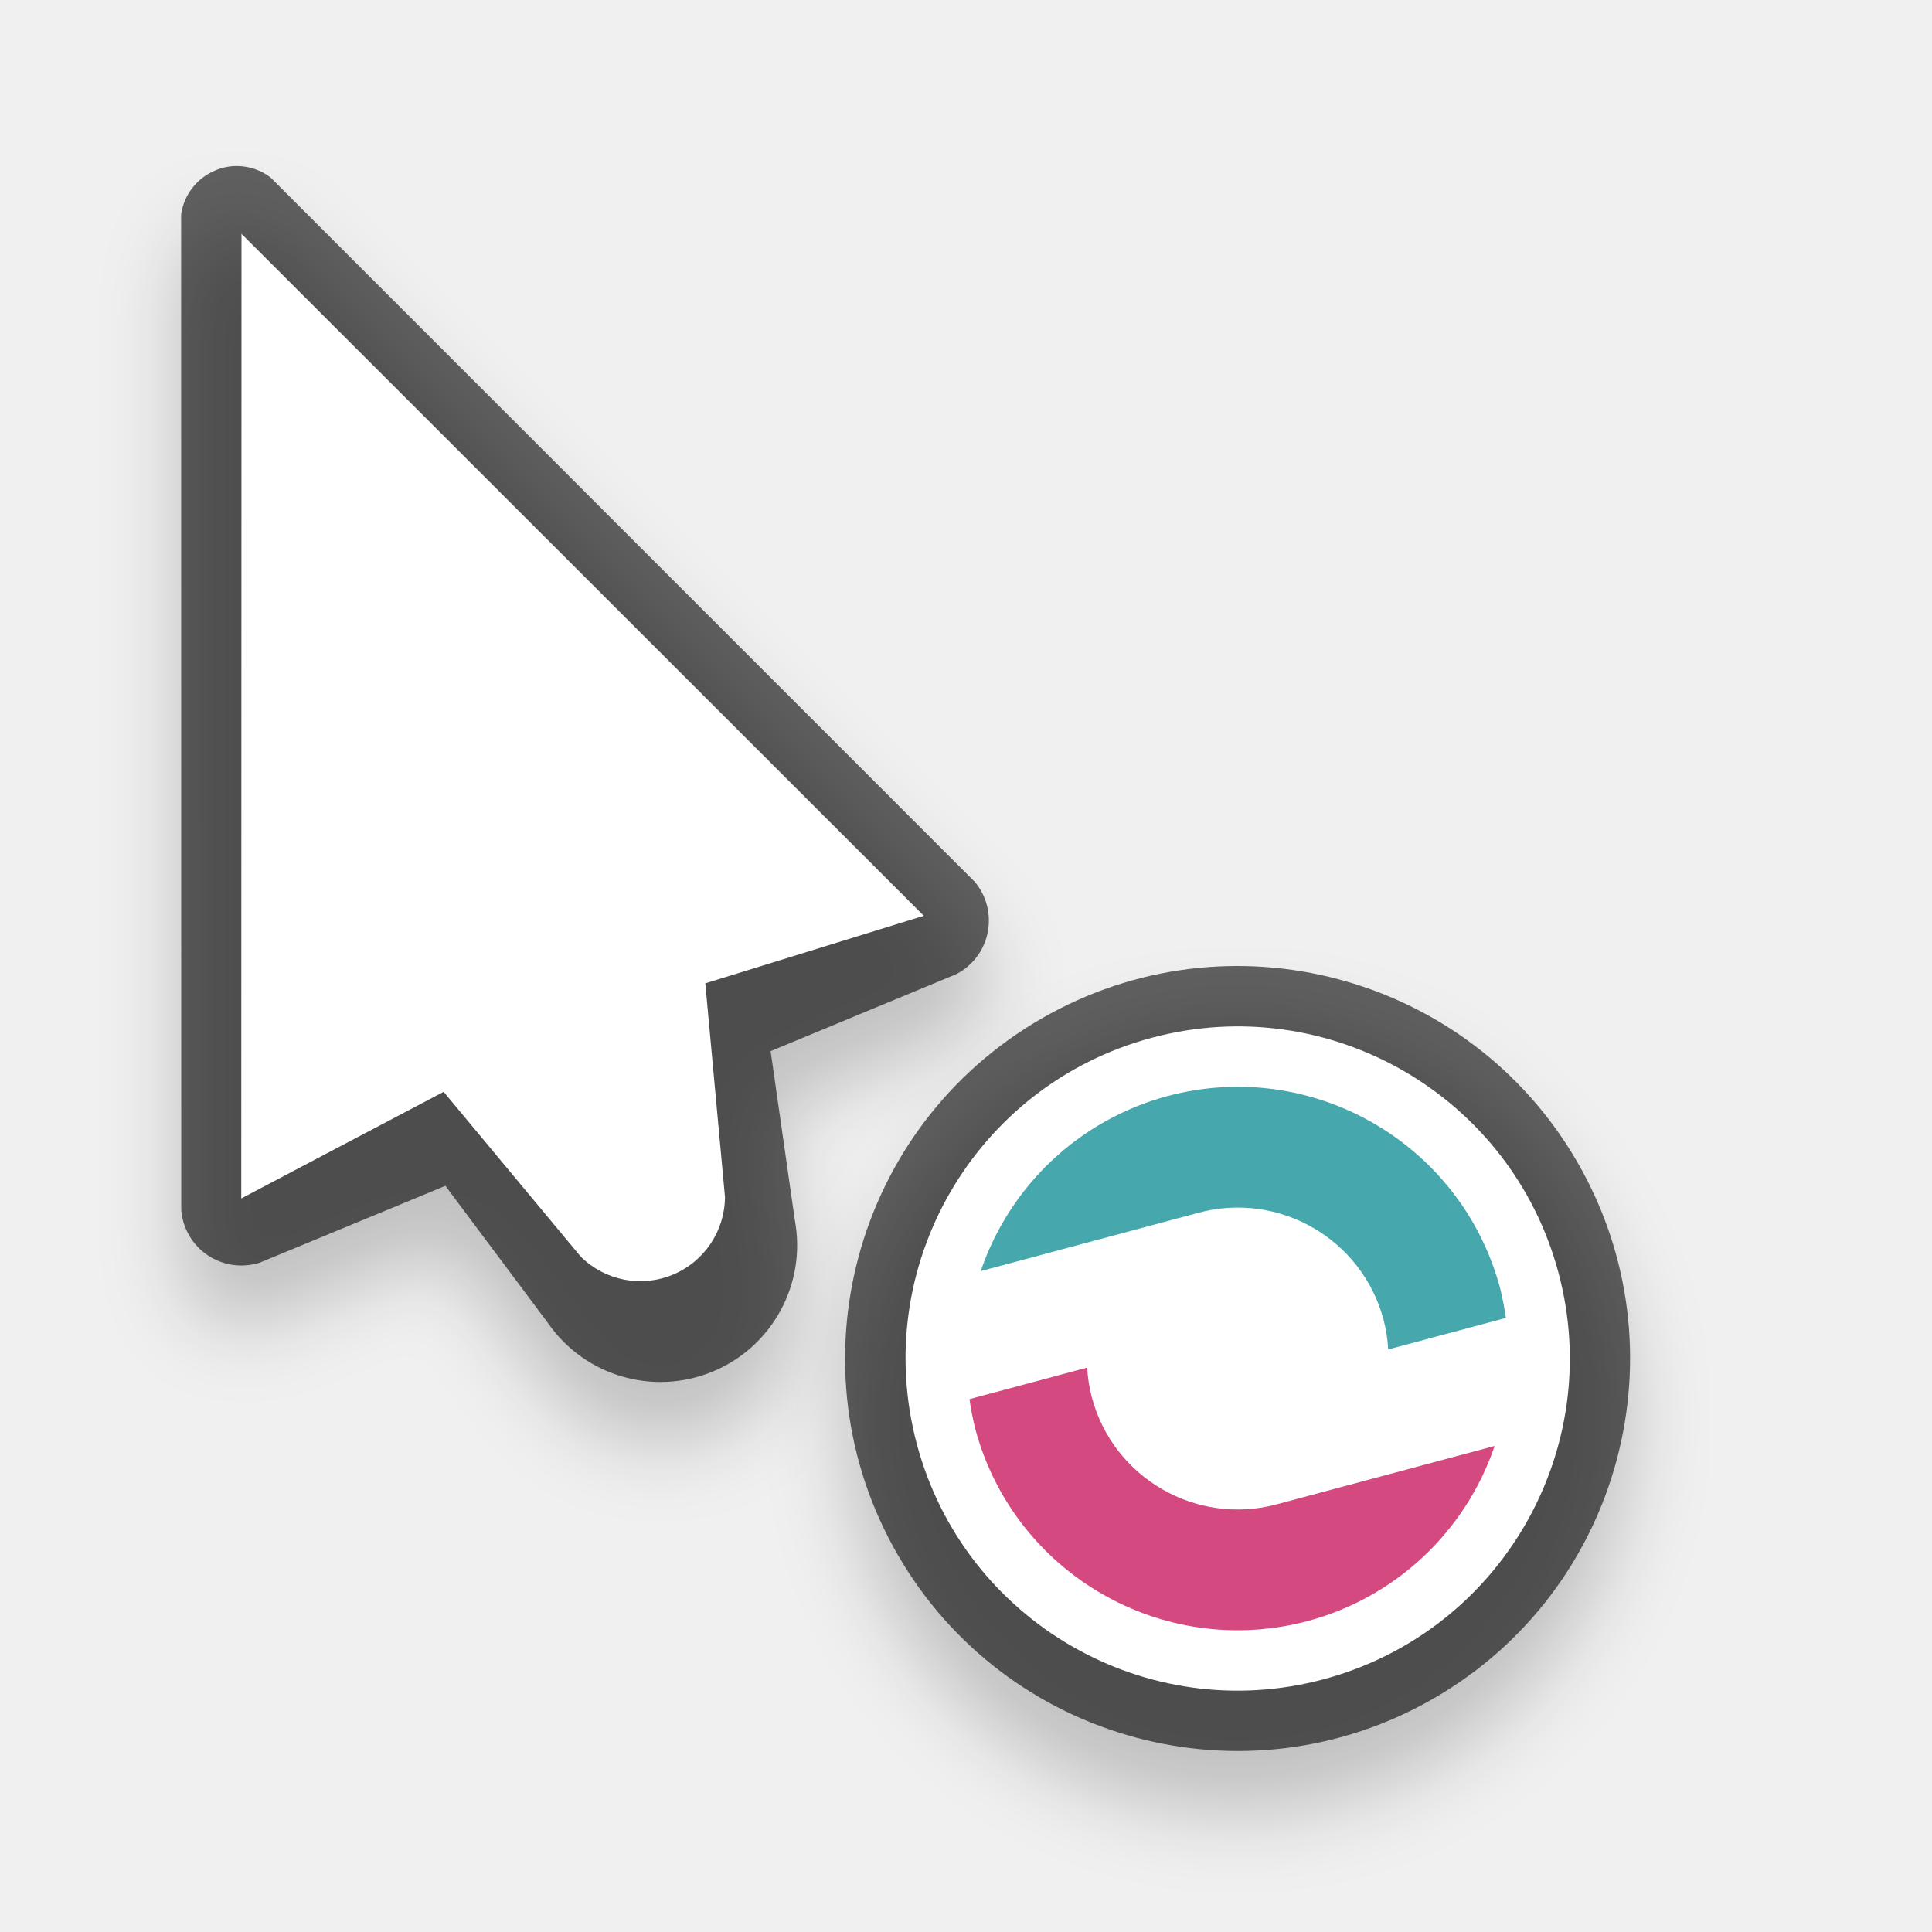
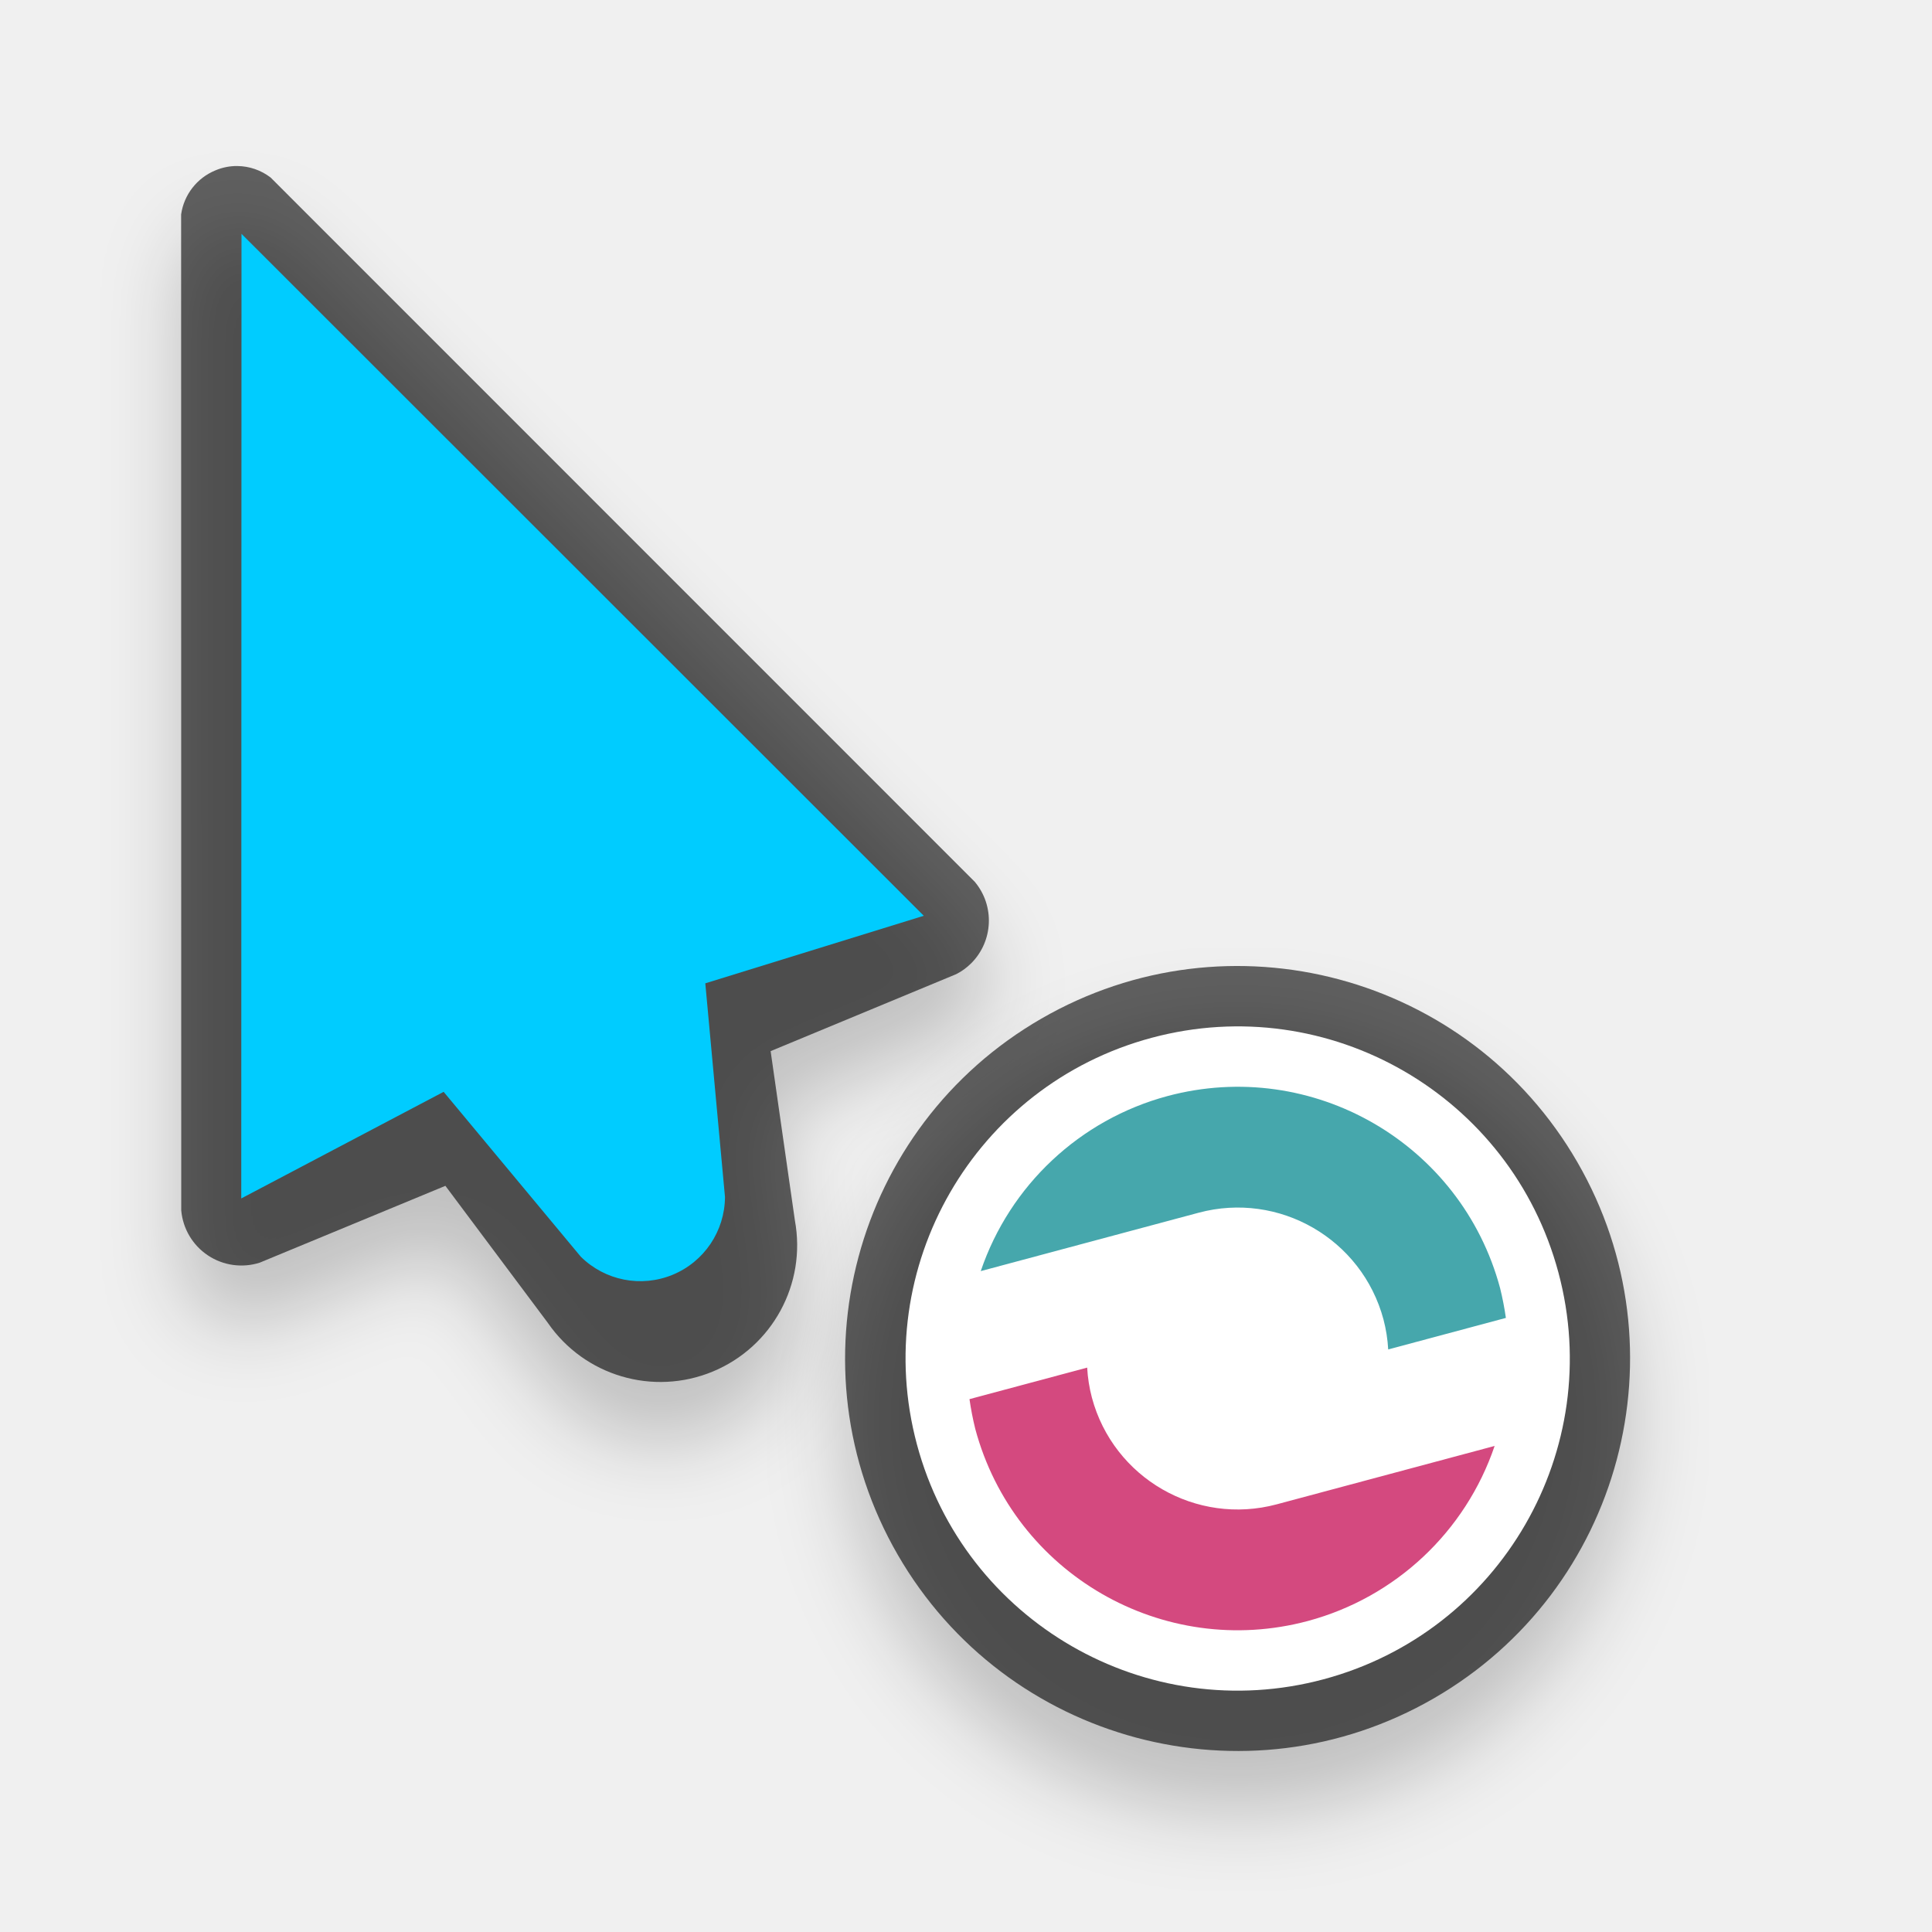
<svg xmlns="http://www.w3.org/2000/svg" id="svg11024" height="32" width="32">
  <filter id="filter7078" color-interpolation-filters="sRGB">
    <feGaussianBlur id="feGaussianBlur7080" stdDeviation=".657" />
  </filter>
  <g id="g65428" transform="translate(-20 -741.362)">
    <path id="path65422" d="m23.93 745.112a.9.9 0 0 0 -.362.072.93.93 0 0 0 -.568.73l.002 16.497a1 1 0 0 0 1.299.865l3.076-1.273 1.697 2.27a2.265 2.265 0 0 0 4.092-1.696l-.402-2.805 3.074-1.275q.135-.068.248-.18a1 1 0 0 0 .059-1.35l-11.663-11.665a.92.92 0 0 0 -.552-.19" filter="url(#filter7078)" opacity=".2" />
    <path id="path65424" d="m23.93 744.112a.9.9 0 0 0 -.362.072.93.93 0 0 0 -.568.73l.002 16.497a1 1 0 0 0 1.299.865l3.076-1.273 1.697 2.27a2.265 2.265 0 0 0 4.092-1.696l-.402-2.805 3.074-1.275q.135-.068.248-.18a1 1 0 0 0 .059-1.35l-11.663-11.665a.92.92 0 0 0 -.552-.19" opacity=".6" />
-     <path id="path65426" d="m24 745.235-.004 15.977 3.352-1.766 2.271 2.73a1.402 1.402 0 0 0 2.389-.988l-.326-3.539 3.619-1.119z" fill="#fff" />
+     <path id="path65426" d="m24 745.235-.004 15.977 3.352-1.766 2.271 2.73a1.402 1.402 0 0 0 2.389-.988l-.326-3.539 3.619-1.119z" fill="#0cf" />
  </g>
  <path id="path65430" d="m60.5 1138.375a6.5 6.5 0 1 0 0 13 6.5 6.5 0 0 0 0-13" filter="url(#filter7078)" opacity=".2" transform="translate(-40 -1121.362)" />
  <circle id="circle65432" cx="394.5" cy="487.862" opacity=".6" r="10.5" transform="matrix(-.536113 .309525 -.309525 -.536113 383.0003 161.9426)" />
  <g transform="matrix(-.9659258 .258819 -.258819 -.9659258 511.7444 733.4448)">
    <circle id="circle65434" cx="290.5" cy="813.862" fill="#fff" r="5.5" />
    <path id="path65436" d="m290.5 809.362a4.5 4.5 0 0 0 -3.736 2h3.736a2.5 2.5 0 0 1 2.5 2.5 2.5 2.5 0 0 1 -.053.5h2.018a5 5 0 0 0 .035-.5 4.5 4.5 0 0 0 -4.5-4.5" fill="#d4497f" />
    <path id="path65438" d="m286.035 813.362a5 5 0 0 0 -.035.5 4.5 4.5 0 0 0 4.5 4.5 4.5 4.5 0 0 0 3.736-2h-3.736a2.5 2.5 0 0 1 -2.5-2.5 2.5 2.5 0 0 1 .053-.5z" fill="#46a7ac" />
  </g>
  <path id="hotspot" d="m4-5h1v1h-1z" display="none" fill="#333" stroke-width="1.076" transform="rotate(90)" />
</svg>
